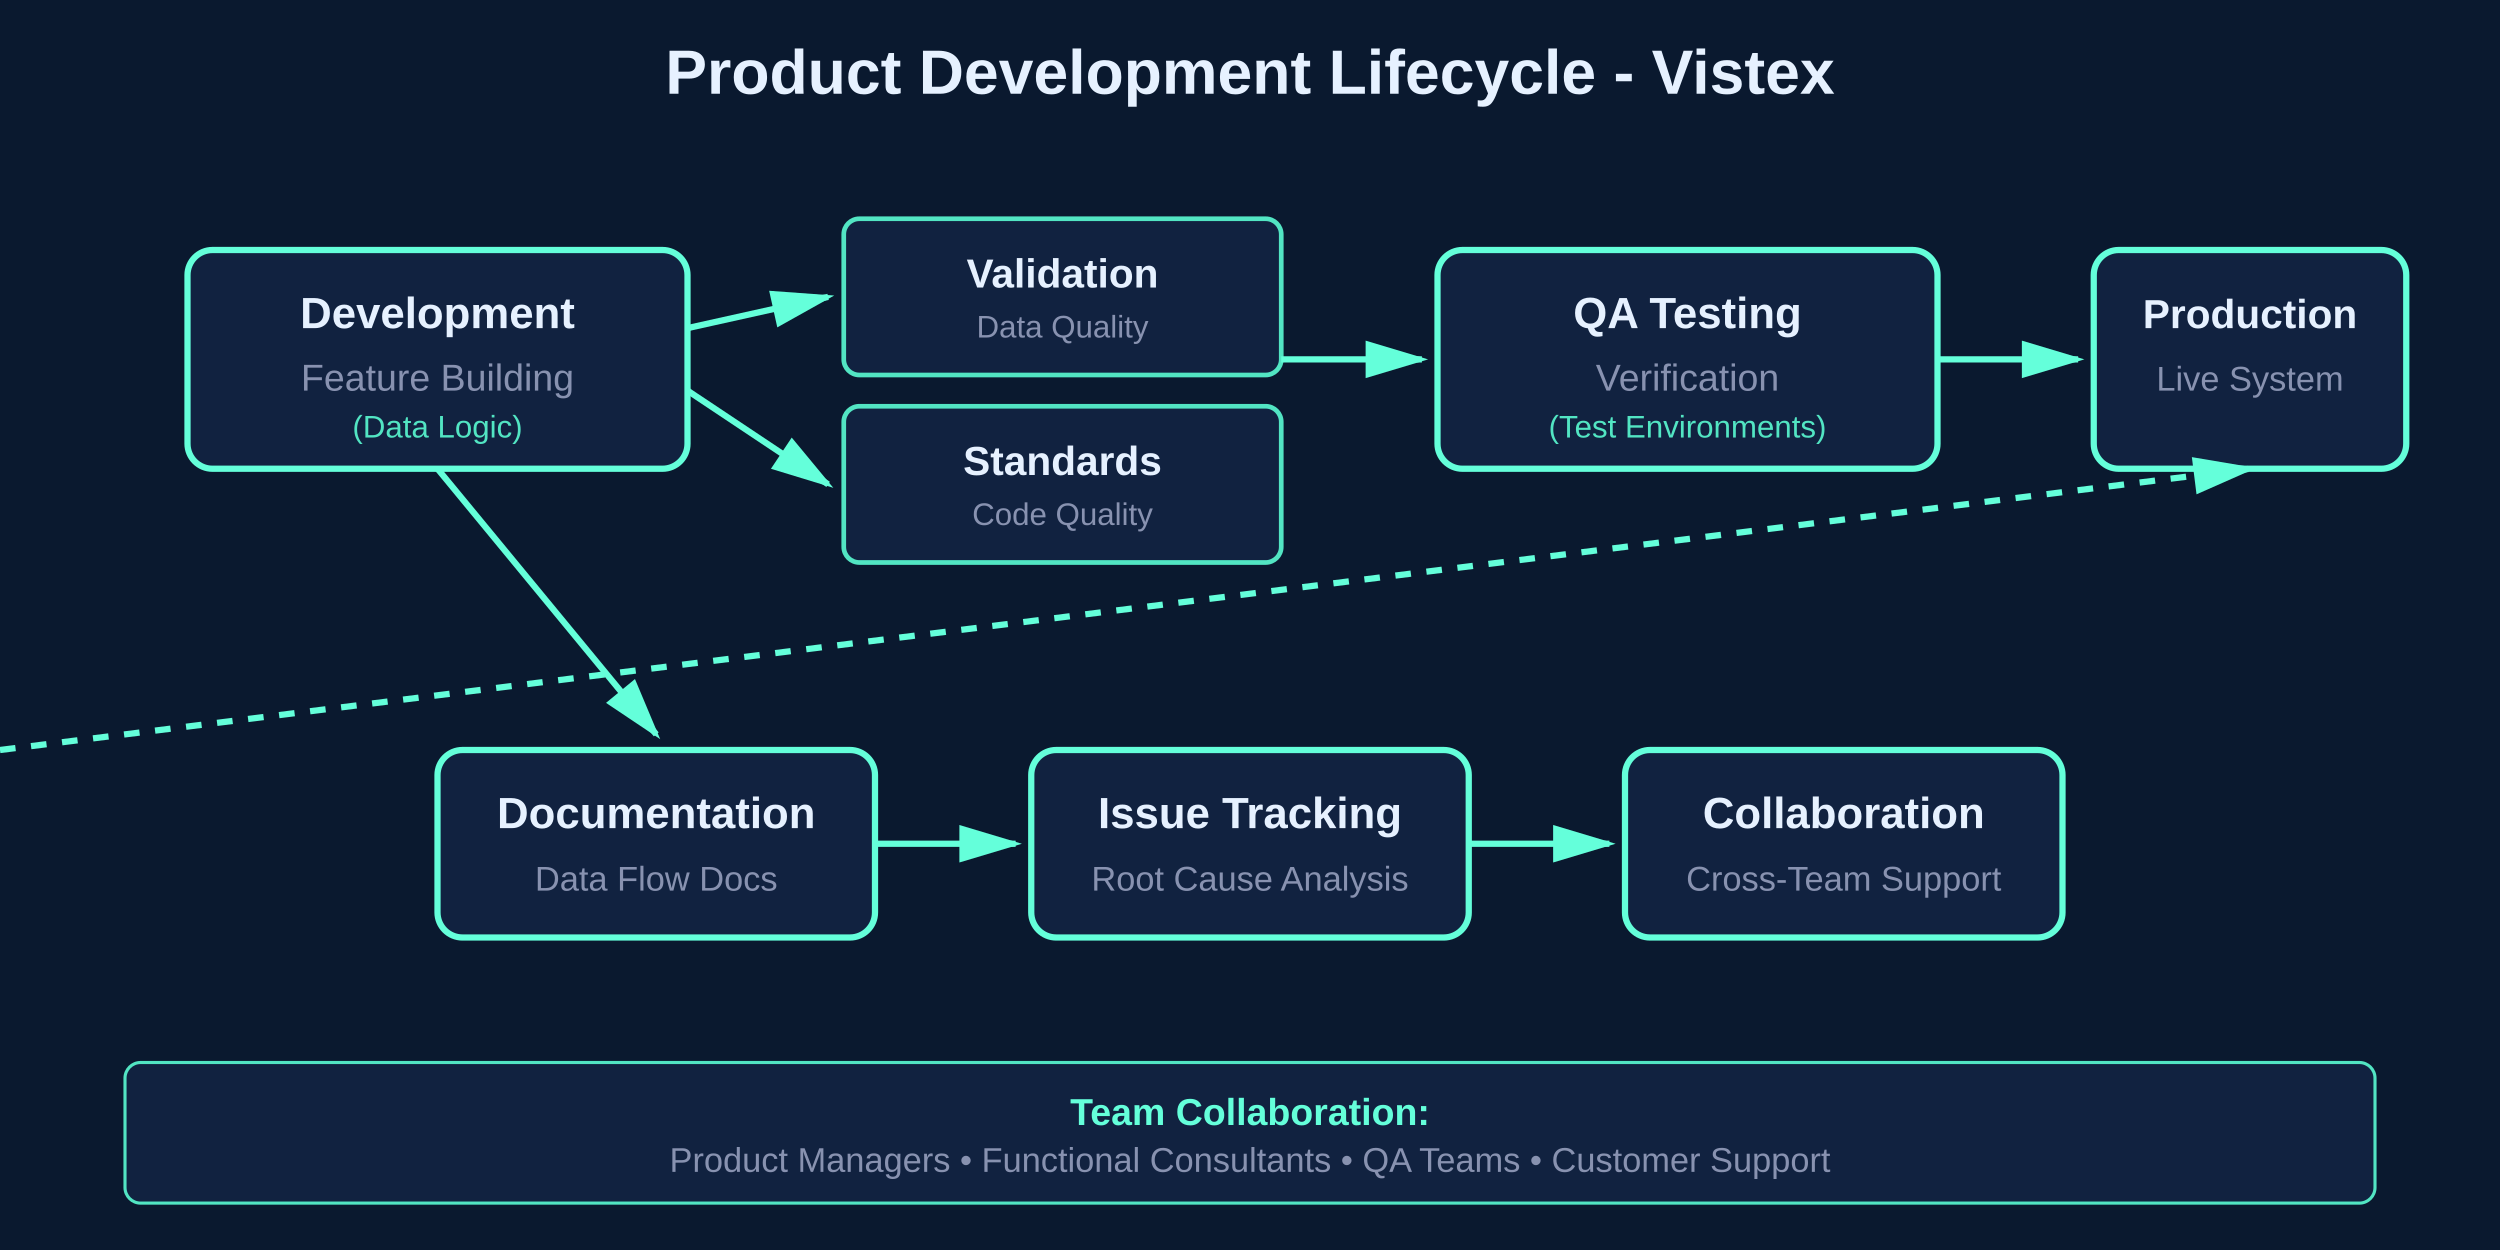
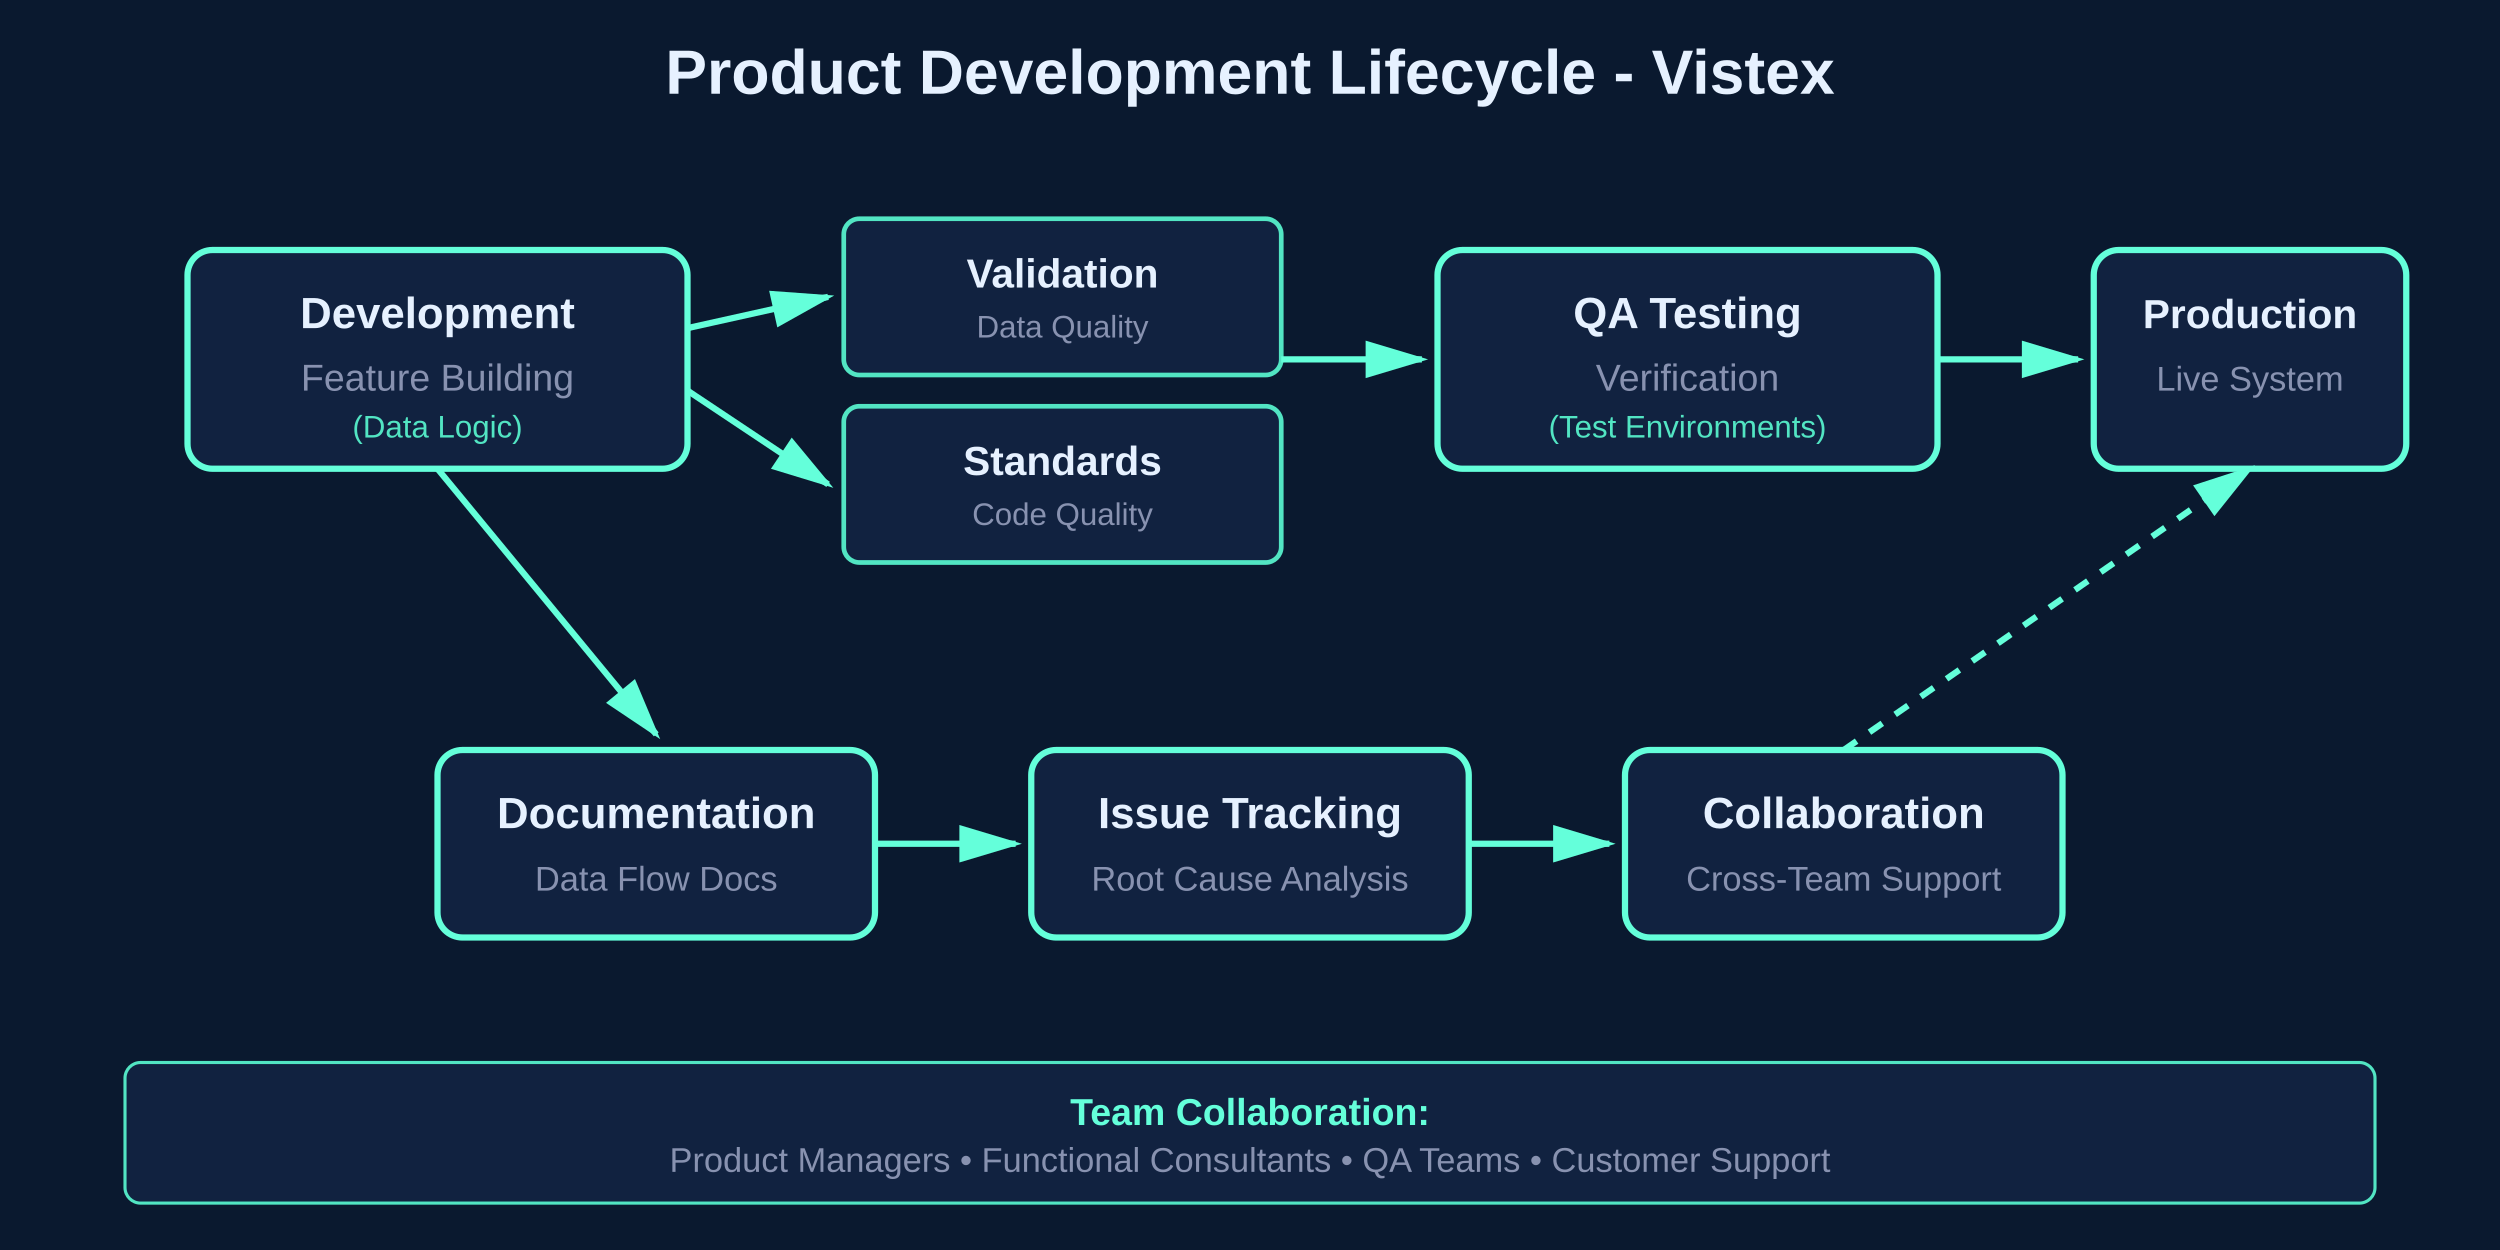
<svg xmlns="http://www.w3.org/2000/svg" viewBox="0 0 800 400">
  <rect width="800" height="400" fill="#0a192f" />
  <text x="400" y="30" font-family="Arial, sans-serif" font-size="20" fill="#e6f1ff" text-anchor="middle" font-weight="bold">Product Development Lifecycle - Vistex</text>
  <rect x="60" y="80" width="160" height="70" rx="8" fill="#112240" stroke="#64ffda" stroke-width="2" />
  <text x="140" y="105" font-family="Arial, sans-serif" font-size="14" fill="#e6f1ff" text-anchor="middle" font-weight="bold">Development</text>
  <text x="140" y="125" font-family="Arial, sans-serif" font-size="12" fill="#8892b0" text-anchor="middle">Feature Building</text>
  <text x="140" y="140" font-family="Arial, sans-serif" font-size="10" fill="#52e5c3" text-anchor="middle">(Data Logic)</text>
  <rect x="270" y="70" width="140" height="50" rx="5" fill="#112240" stroke="#52e5c3" stroke-width="1.5" />
  <text x="340" y="92" font-family="Arial, sans-serif" font-size="13" fill="#e6f1ff" text-anchor="middle" font-weight="bold">Validation</text>
  <text x="340" y="108" font-family="Arial, sans-serif" font-size="10" fill="#8892b0" text-anchor="middle">Data Quality</text>
  <rect x="270" y="130" width="140" height="50" rx="5" fill="#112240" stroke="#52e5c3" stroke-width="1.5" />
  <text x="340" y="152" font-family="Arial, sans-serif" font-size="13" fill="#e6f1ff" text-anchor="middle" font-weight="bold">Standards</text>
  <text x="340" y="168" font-family="Arial, sans-serif" font-size="10" fill="#8892b0" text-anchor="middle">Code Quality</text>
  <rect x="460" y="80" width="160" height="70" rx="8" fill="#112240" stroke="#64ffda" stroke-width="2" />
  <text x="540" y="105" font-family="Arial, sans-serif" font-size="14" fill="#e6f1ff" text-anchor="middle" font-weight="bold">QA Testing</text>
  <text x="540" y="125" font-family="Arial, sans-serif" font-size="12" fill="#8892b0" text-anchor="middle">Verification</text>
  <text x="540" y="140" font-family="Arial, sans-serif" font-size="10" fill="#52e5c3" text-anchor="middle">(Test Environments)</text>
  <rect x="670" y="80" width="100" height="70" rx="8" fill="#112240" stroke="#64ffda" stroke-width="2" />
  <text x="720" y="105" font-family="Arial, sans-serif" font-size="13" fill="#e6f1ff" text-anchor="middle" font-weight="bold">Production</text>
  <text x="720" y="125" font-family="Arial, sans-serif" font-size="11" fill="#8892b0" text-anchor="middle">Live System</text>
  <rect x="140" y="240" width="140" height="60" rx="8" fill="#112240" stroke="#64ffda" stroke-width="2" />
  <text x="210" y="265" font-family="Arial, sans-serif" font-size="14" fill="#e6f1ff" text-anchor="middle" font-weight="bold">Documentation</text>
  <text x="210" y="285" font-family="Arial, sans-serif" font-size="11" fill="#8892b0" text-anchor="middle">Data Flow Docs</text>
  <rect x="330" y="240" width="140" height="60" rx="8" fill="#112240" stroke="#64ffda" stroke-width="2" />
  <text x="400" y="265" font-family="Arial, sans-serif" font-size="14" fill="#e6f1ff" text-anchor="middle" font-weight="bold">Issue Tracking</text>
  <text x="400" y="285" font-family="Arial, sans-serif" font-size="11" fill="#8892b0" text-anchor="middle">Root Cause Analysis</text>
  <rect x="520" y="240" width="140" height="60" rx="8" fill="#112240" stroke="#64ffda" stroke-width="2" />
  <text x="590" y="265" font-family="Arial, sans-serif" font-size="14" fill="#e6f1ff" text-anchor="middle" font-weight="bold">Collaboration</text>
  <text x="590" y="285" font-family="Arial, sans-serif" font-size="11" fill="#8892b0" text-anchor="middle">Cross-Team Support</text>
  <defs>
    <marker id="arrow7" markerWidth="10" markerHeight="10" refX="9" refY="3" orient="auto">
      <polygon points="0 0, 10 3, 0 6" fill="#64ffda" />
    </marker>
  </defs>
  <line x1="220" y1="105" x2="265" y2="95" stroke="#64ffda" stroke-width="2" marker-end="url(#arrow7)" />
  <line x1="220" y1="125" x2="265" y2="155" stroke="#64ffda" stroke-width="2" marker-end="url(#arrow7)" />
  <line x1="410" y1="115" x2="455" y2="115" stroke="#64ffda" stroke-width="2" marker-end="url(#arrow7)" />
  <line x1="620" y1="115" x2="665" y2="115" stroke="#64ffda" stroke-width="2" marker-end="url(#arrow7)" />
  <line x1="140" y1="150" x2="210" y2="235" stroke="#64ffda" stroke-width="2" marker-end="url(#arrow7)" />
  <line x1="280" y1="270" x2="325" y2="270" stroke="#64ffda" stroke-width="2" marker-end="url(#arrow7)" />
  <line x1="470" y1="270" x2="515" y2="270" stroke="#64ffda" stroke-width="2" marker-end="url(#arrow7)" />
-   <line x="590" y1="240" x2="720" y2="150" stroke="#64ffda" stroke-width="2" marker-end="url(#arrow7)" stroke-dasharray="5,5" />
+   <line x1="590" y1="240" x2="720" y2="150" stroke="#64ffda" stroke-width="2" marker-end="url(#arrow7)" stroke-dasharray="5,5" />
  <rect x="40" y="340" width="720" height="45" rx="5" fill="#112240" stroke="#52e5c3" stroke-width="1" />
  <text x="400" y="360" font-family="Arial, sans-serif" font-size="12" fill="#64ffda" text-anchor="middle" font-weight="bold">Team Collaboration:</text>
  <text x="400" y="375" font-family="Arial, sans-serif" font-size="11" fill="#8892b0" text-anchor="middle">Product Managers • Functional Consultants • QA Teams • Customer Support</text>
</svg>
